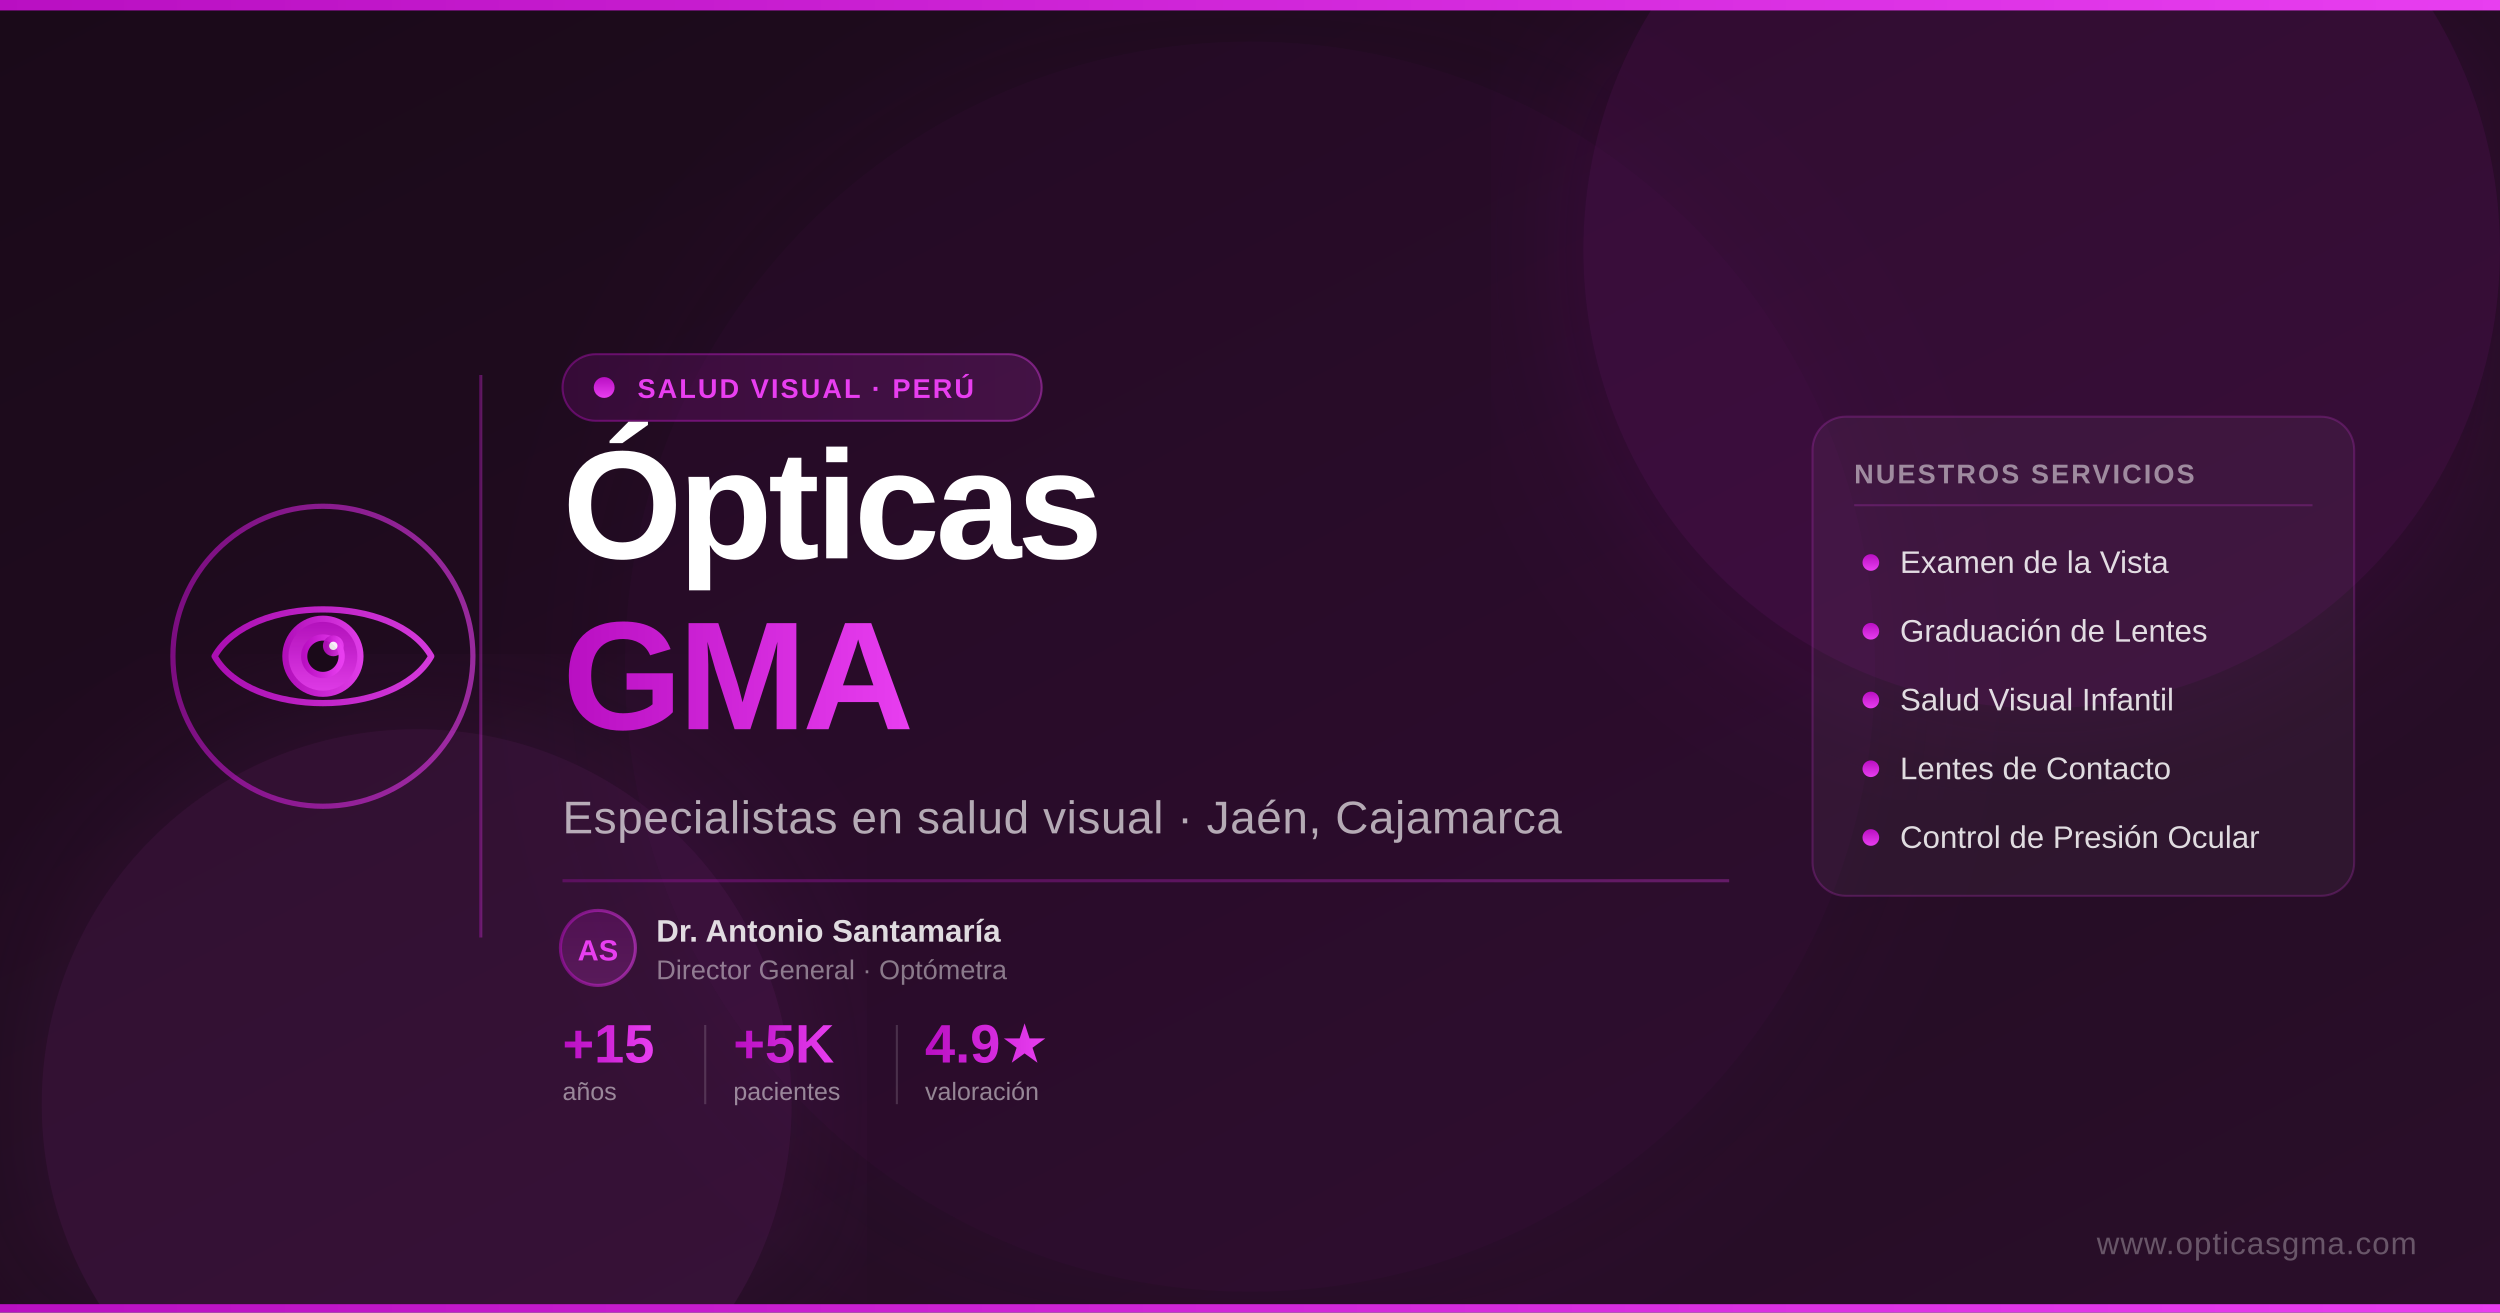
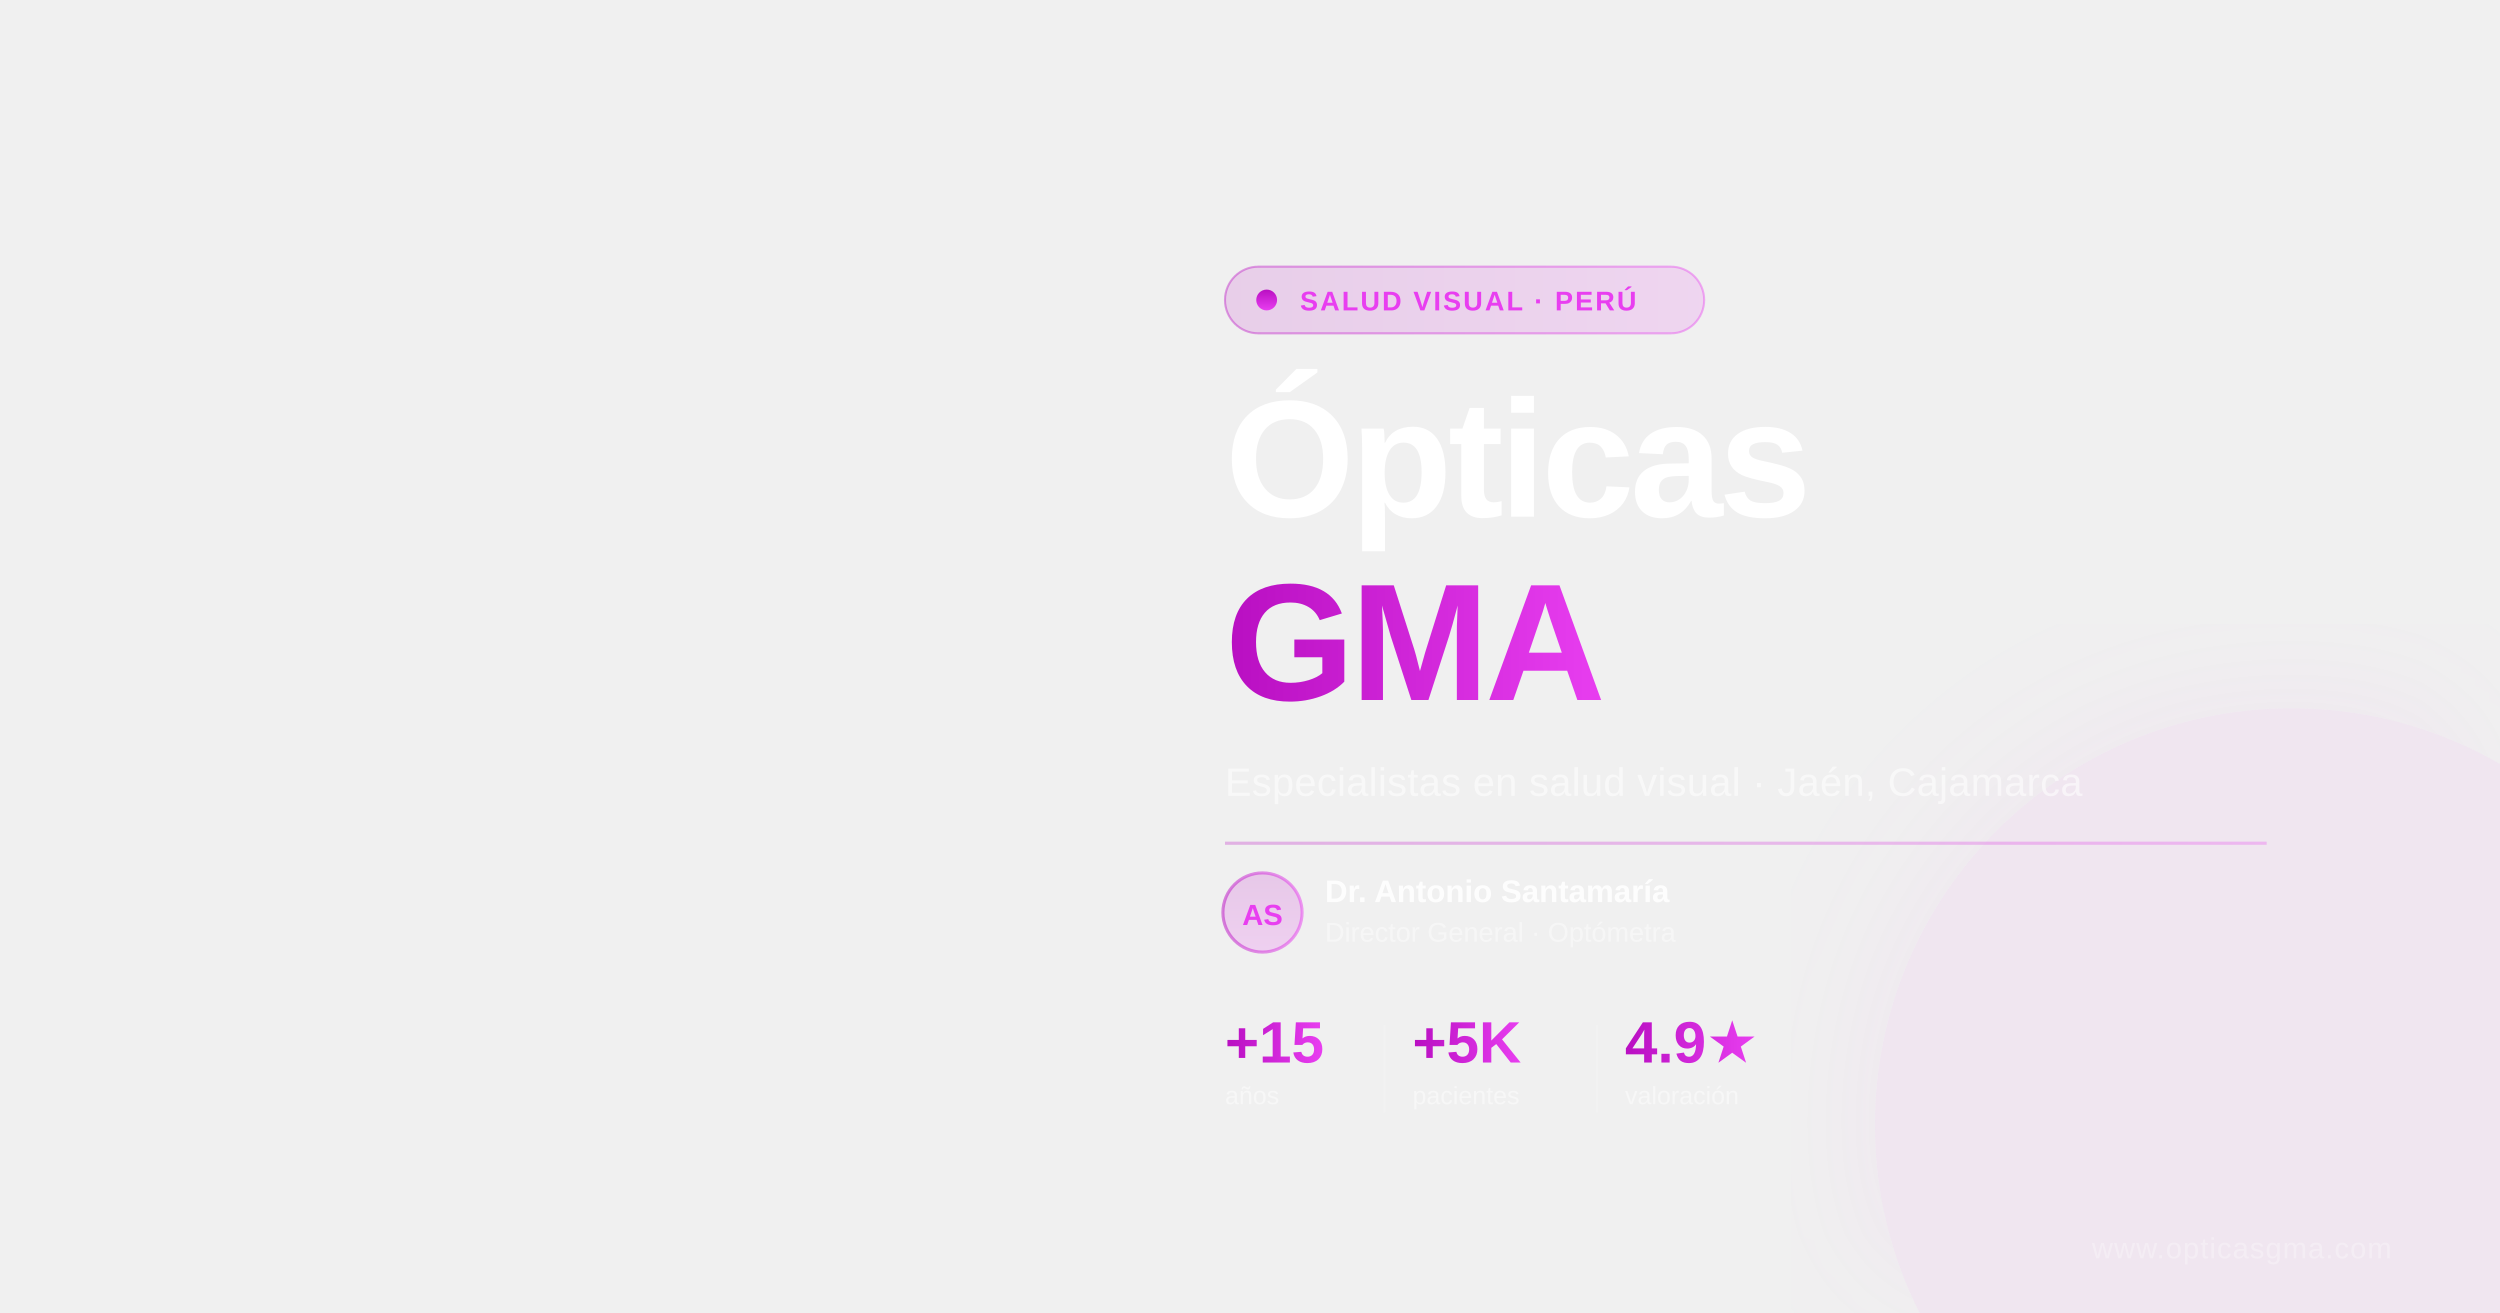
<svg xmlns="http://www.w3.org/2000/svg" width="1200" height="630" viewBox="0 0 1200 630">
  <defs>
-     <linearGradient id="bg" x1="0%" y1="0%" x2="100%" y2="100%">
-       <stop offset="0%" stop-color="#1a0a19" />
-       <stop offset="100%" stop-color="#2a0e2a" />
+     <linearGradient id="overlay" x1="0%" y1="0%" x2="100%" y2="0%">
+       <stop offset="0%" stop-color="#181818" stop-opacity="0" />
+       <stop offset="100%" stop-color="#181818" stop-opacity="0" />
    </linearGradient>
    <linearGradient id="grad" x1="0%" y1="0%" x2="100%" y2="0%">
      <stop offset="0%" stop-color="#B90FC2" />
      <stop offset="100%" stop-color="#E83EF0" />
    </linearGradient>
    <linearGradient id="gradV" x1="0%" y1="0%" x2="0%" y2="100%">
      <stop offset="0%" stop-color="#B90FC2" />
      <stop offset="100%" stop-color="#E83EF0" />
    </linearGradient>
-     <filter id="glow">
-       <feGaussianBlur stdDeviation="18" result="blur" />
-       <feMerge>
-         <feMergeNode in="blur" />
-         <feMergeNode in="SourceGraphic" />
-       </feMerge>
-     </filter>
    <filter id="softglow">
      <feGaussianBlur stdDeviation="40" result="blur" />
      <feMerge>
        <feMergeNode in="blur" />
        <feMergeNode in="SourceGraphic" />
      </feMerge>
    </filter>
  </defs>
-   <rect width="1200" height="630" fill="url(#bg)" />
-   <circle cx="980" cy="120" r="220" fill="#B90FC2" opacity="0.12" filter="url(#softglow)" />
-   <circle cx="200" cy="530" r="180" fill="#E83EF0" opacity="0.09" filter="url(#softglow)" />
-   <circle cx="600" cy="320" r="300" fill="#9a0db0" opacity="0.06" filter="url(#softglow)" />
-   <rect x="0" y="0" width="1200" height="5" fill="url(#grad)" />
-   <g transform="translate(80, 240)">
-     <circle cx="75" cy="75" r="72" fill="none" stroke="url(#grad)" stroke-width="2.5" opacity="0.6" />
-     <g transform="translate(75,75)" fill="none" stroke="url(#grad)" stroke-width="3" stroke-linecap="round" stroke-linejoin="round">
-       <path d="M-52 0 C-35 -30 35 -30 52 0 C35 30 -35 30 -52 0Z" opacity="0.9" />
-       <circle cx="0" cy="0" r="18" fill="url(#gradV)" opacity="0.95" />
-       <circle cx="0" cy="0" r="9" fill="#1a0a19" />
-       <circle cx="5" cy="-5" r="3.5" fill="white" opacity="0.9" />
-     </g>
+   <rect width="1200" height="630" fill="url(#overlay)" />
+   <circle cx="1100" cy="540" r="200" fill="#E83EF0" opacity="0.06" filter="url(#softglow)" />
+   <rect x="588" y="128" width="230" height="32" rx="16" fill="url(#grad)" opacity="0.15" />
+   <rect x="588" y="128" width="230" height="32" rx="16" fill="none" stroke="url(#grad)" stroke-width="1" opacity="0.4" />
+   <circle cx="608" cy="144" r="5" fill="url(#gradV)" />
+   <text x="624" y="149" font-family="'Helvetica Neue', Arial, sans-serif" font-size="13" fill="#E83EF0" font-weight="600" letter-spacing="1">SALUD VISUAL · PERÚ</text>
+   <text x="588" y="248" font-family="'Helvetica Neue', Arial, sans-serif" font-size="80" font-weight="800" fill="white" letter-spacing="-2">Ópticas</text>
+   <text x="588" y="336" font-family="'Helvetica Neue', Arial, sans-serif" font-size="80" font-weight="800" fill="url(#grad)" letter-spacing="-2">GMA</text>
+   <text x="588" y="382" font-family="'Helvetica Neue', Arial, sans-serif" font-size="19" fill="rgba(255,255,255,0.55)" letter-spacing="0.2">Especialistas en salud visual · Jaén, Cajamarca</text>
+   <rect x="588" y="404" width="500" height="1.5" fill="url(#grad)" opacity="0.28" />
+   <circle cx="606" cy="438" r="19" fill="url(#gradV)" opacity="0.18" />
+   <circle cx="606" cy="438" r="19" fill="none" stroke="url(#grad)" stroke-width="1.5" opacity="0.5" />
+   <text x="606" y="444" font-family="'Helvetica Neue', Arial, sans-serif" font-size="14" fill="#E83EF0" text-anchor="middle" font-weight="700">AS</text>
+   <text x="636" y="433" font-family="'Helvetica Neue', Arial, sans-serif" font-size="15" fill="rgba(255,255,255,0.88)" font-weight="600">Dr. Antonio Santamaría</text>
+   <text x="636" y="452" font-family="'Helvetica Neue', Arial, sans-serif" font-size="13" fill="rgba(255,255,255,0.42)">Director General · Optómetra</text>
+   <g transform="translate(588, 510)">
+     <text x="0" y="0" font-family="'Helvetica Neue', Arial, sans-serif" font-size="28" font-weight="800" fill="url(#grad)">+15</text>
+     <text x="0" y="20" font-family="'Helvetica Neue', Arial, sans-serif" font-size="12" fill="rgba(255,255,255,0.45)">años</text>
+     <rect x="76" y="-18" width="1" height="42" fill="rgba(255,255,255,0.14)" />
+     <text x="90" y="0" font-family="'Helvetica Neue', Arial, sans-serif" font-size="28" font-weight="800" fill="url(#grad)">+5K</text>
+     <text x="90" y="20" font-family="'Helvetica Neue', Arial, sans-serif" font-size="12" fill="rgba(255,255,255,0.45)">pacientes</text>
+     <rect x="178" y="-18" width="1" height="42" fill="rgba(255,255,255,0.14)" />
+     <text x="192" y="0" font-family="'Helvetica Neue', Arial, sans-serif" font-size="28" font-weight="800" fill="url(#grad)">4.9★</text>
+     <text x="192" y="20" font-family="'Helvetica Neue', Arial, sans-serif" font-size="12" fill="rgba(255,255,255,0.45)">valoración</text>
  </g>
-   <rect x="230" y="180" width="1.5" height="270" fill="url(#grad)" opacity="0.35" />
-   <rect x="270" y="170" width="230" height="32" rx="16" fill="url(#grad)" opacity="0.15" />
-   <rect x="270" y="170" width="230" height="32" rx="16" fill="none" stroke="url(#grad)" stroke-width="1" opacity="0.4" />
-   <circle cx="290" cy="186" r="5" fill="url(#gradV)" />
-   <text x="306" y="191" font-family="'Helvetica Neue', Arial, sans-serif" font-size="13" fill="#E83EF0" font-weight="600" letter-spacing="1">SALUD VISUAL · PERÚ</text>
-   <text x="270" y="268" font-family="'Helvetica Neue', Arial, sans-serif" font-size="74" font-weight="800" fill="white" letter-spacing="-2">Ópticas</text>
-   <text x="270" y="350" font-family="'Helvetica Neue', Arial, sans-serif" font-size="74" font-weight="800" fill="url(#grad)" letter-spacing="-2">GMA</text>
-   <text x="270" y="400" font-family="'Helvetica Neue', Arial, sans-serif" font-size="22" fill="rgba(255,255,255,0.65)" letter-spacing="0.3">Especialistas en salud visual · Jaén, Cajamarca</text>
-   <rect x="270" y="422" width="560" height="1.5" fill="url(#grad)" opacity="0.3" />
-   <circle cx="287" cy="455" r="18" fill="url(#gradV)" opacity="0.2" />
-   <circle cx="287" cy="455" r="18" fill="none" stroke="url(#grad)" stroke-width="1.5" opacity="0.5" />
-   <text x="287" y="461" font-family="'Helvetica Neue', Arial, sans-serif" font-size="14" fill="#E83EF0" text-anchor="middle" font-weight="700">AS</text>
-   <text x="315" y="452" font-family="'Helvetica Neue', Arial, sans-serif" font-size="15" fill="rgba(255,255,255,0.85)" font-weight="600">Dr. Antonio Santamaría</text>
-   <text x="315" y="470" font-family="'Helvetica Neue', Arial, sans-serif" font-size="13" fill="rgba(255,255,255,0.45)">Director General · Optómetra</text>
-   <g transform="translate(270, 510)">
-     <text x="0" y="0" font-family="'Helvetica Neue', Arial, sans-serif" font-size="26" font-weight="800" fill="url(#grad)">+15</text>
-     <text x="0" y="18" font-family="'Helvetica Neue', Arial, sans-serif" font-size="12" fill="rgba(255,255,255,0.5)">años</text>
-     <rect x="68" y="-18" width="1" height="38" fill="rgba(255,255,255,0.15)" />
-     <text x="82" y="0" font-family="'Helvetica Neue', Arial, sans-serif" font-size="26" font-weight="800" fill="url(#grad)">+5K</text>
-     <text x="82" y="18" font-family="'Helvetica Neue', Arial, sans-serif" font-size="12" fill="rgba(255,255,255,0.5)">pacientes</text>
-     <rect x="160" y="-18" width="1" height="38" fill="rgba(255,255,255,0.15)" />
-     <text x="174" y="0" font-family="'Helvetica Neue', Arial, sans-serif" font-size="26" font-weight="800" fill="url(#grad)">4.9★</text>
-     <text x="174" y="18" font-family="'Helvetica Neue', Arial, sans-serif" font-size="12" fill="rgba(255,255,255,0.5)">valoración</text>
-   </g>
-   <g transform="translate(870, 200)">
-     <rect x="0" y="0" width="260" height="230" rx="16" fill="rgba(255,255,255,0.04)" stroke="rgba(232,62,240,0.2)" stroke-width="1" />
-     <text x="20" y="32" font-family="'Helvetica Neue', Arial, sans-serif" font-size="13" fill="rgba(255,255,255,0.5)" letter-spacing="1" font-weight="600">NUESTROS SERVICIOS</text>
-     <rect x="20" y="42" width="220" height="1" fill="rgba(232,62,240,0.2)" />
-     <g transform="translate(20, 62)">
-       <circle cx="8" cy="8" r="4" fill="url(#gradV)" />
-       <text x="22" y="13" font-family="'Helvetica Neue', Arial, sans-serif" font-size="15" fill="rgba(255,255,255,0.85)">Examen de la Vista</text>
-     </g>
-     <g transform="translate(20, 95)">
-       <circle cx="8" cy="8" r="4" fill="url(#gradV)" />
-       <text x="22" y="13" font-family="'Helvetica Neue', Arial, sans-serif" font-size="15" fill="rgba(255,255,255,0.85)">Graduación de Lentes</text>
-     </g>
-     <g transform="translate(20, 128)">
-       <circle cx="8" cy="8" r="4" fill="url(#gradV)" />
-       <text x="22" y="13" font-family="'Helvetica Neue', Arial, sans-serif" font-size="15" fill="rgba(255,255,255,0.85)">Salud Visual Infantil</text>
-     </g>
-     <g transform="translate(20, 161)">
-       <circle cx="8" cy="8" r="4" fill="url(#gradV)" />
-       <text x="22" y="13" font-family="'Helvetica Neue', Arial, sans-serif" font-size="15" fill="rgba(255,255,255,0.85)">Lentes de Contacto</text>
-     </g>
-     <g transform="translate(20, 194)">
-       <circle cx="8" cy="8" r="4" fill="url(#gradV)" />
-       <text x="22" y="13" font-family="'Helvetica Neue', Arial, sans-serif" font-size="15" fill="rgba(255,255,255,0.85)">Control de Presión Ocular</text>
-     </g>
-   </g>
-   <text x="1160" y="602" font-family="'Helvetica Neue', Arial, sans-serif" font-size="15" fill="rgba(255,255,255,0.3)" text-anchor="end" letter-spacing="0.5">www.opticasgma.com</text>
-   <rect x="0" y="626" width="1200" height="4" fill="url(#grad)" />
+   <text x="1148" y="604" font-family="'Helvetica Neue', Arial, sans-serif" font-size="14" fill="rgba(255,255,255,0.28)" text-anchor="end" letter-spacing="0.5">www.opticasgma.com</text>
</svg>
